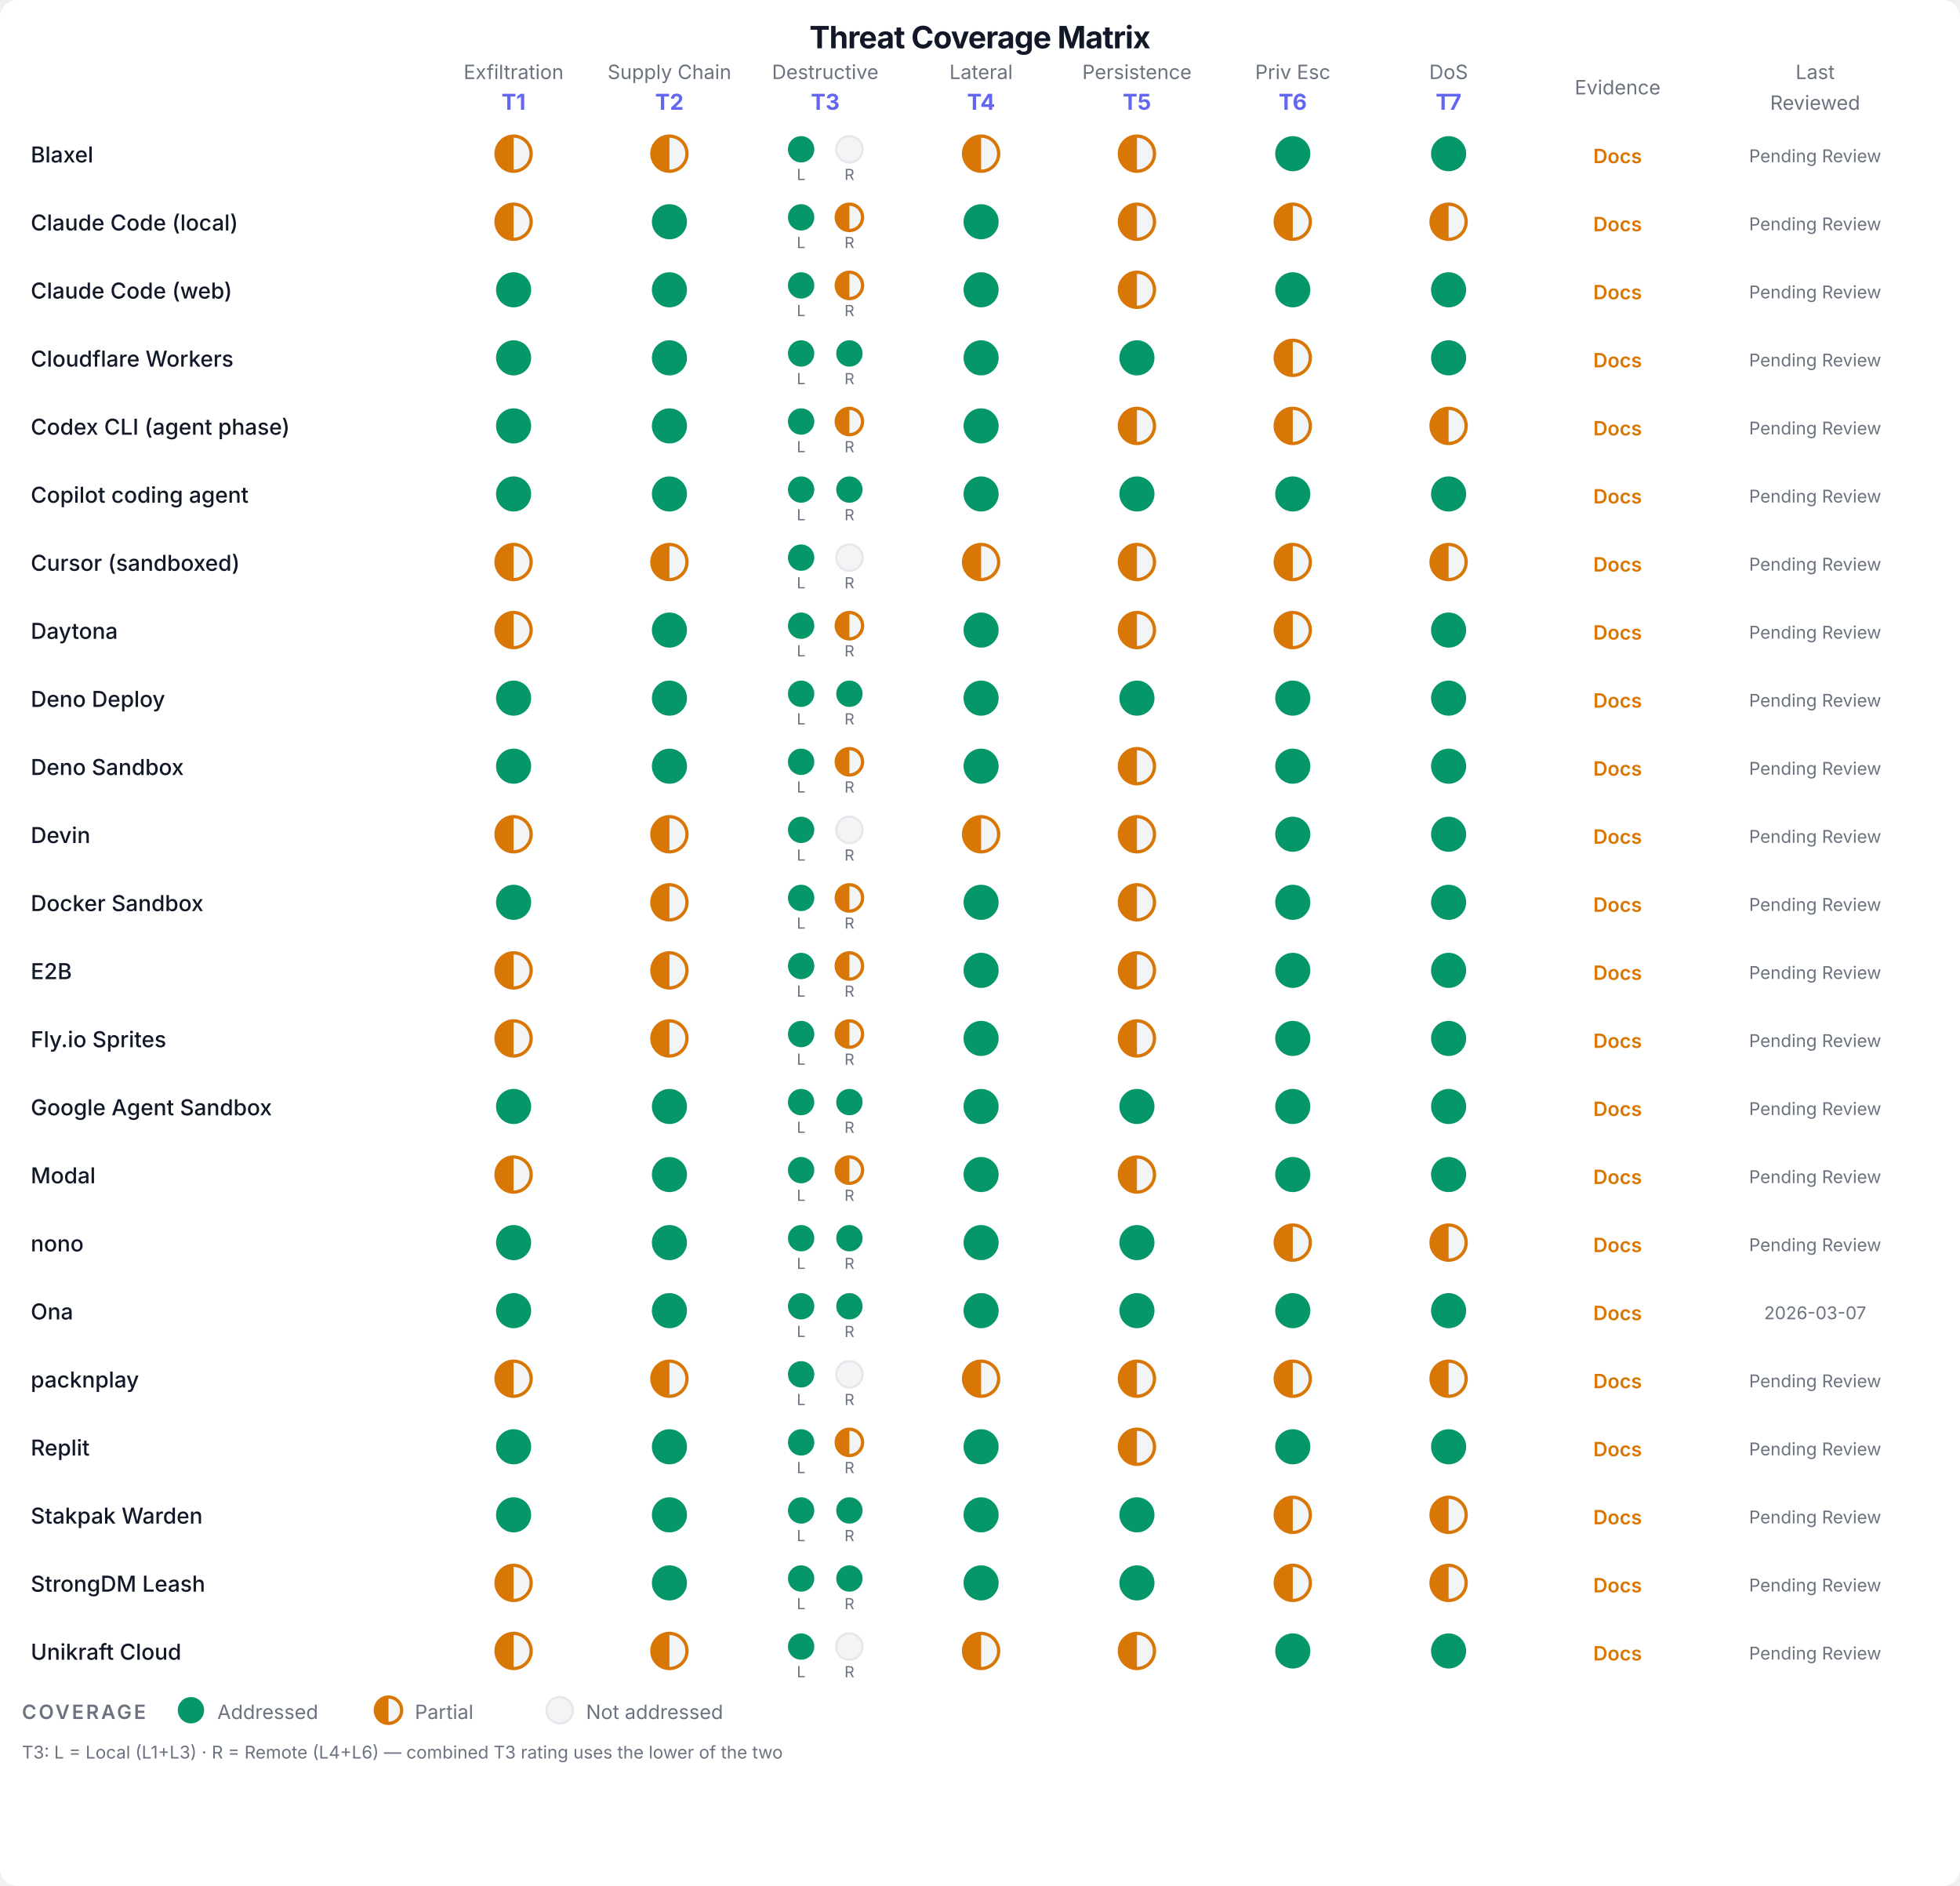
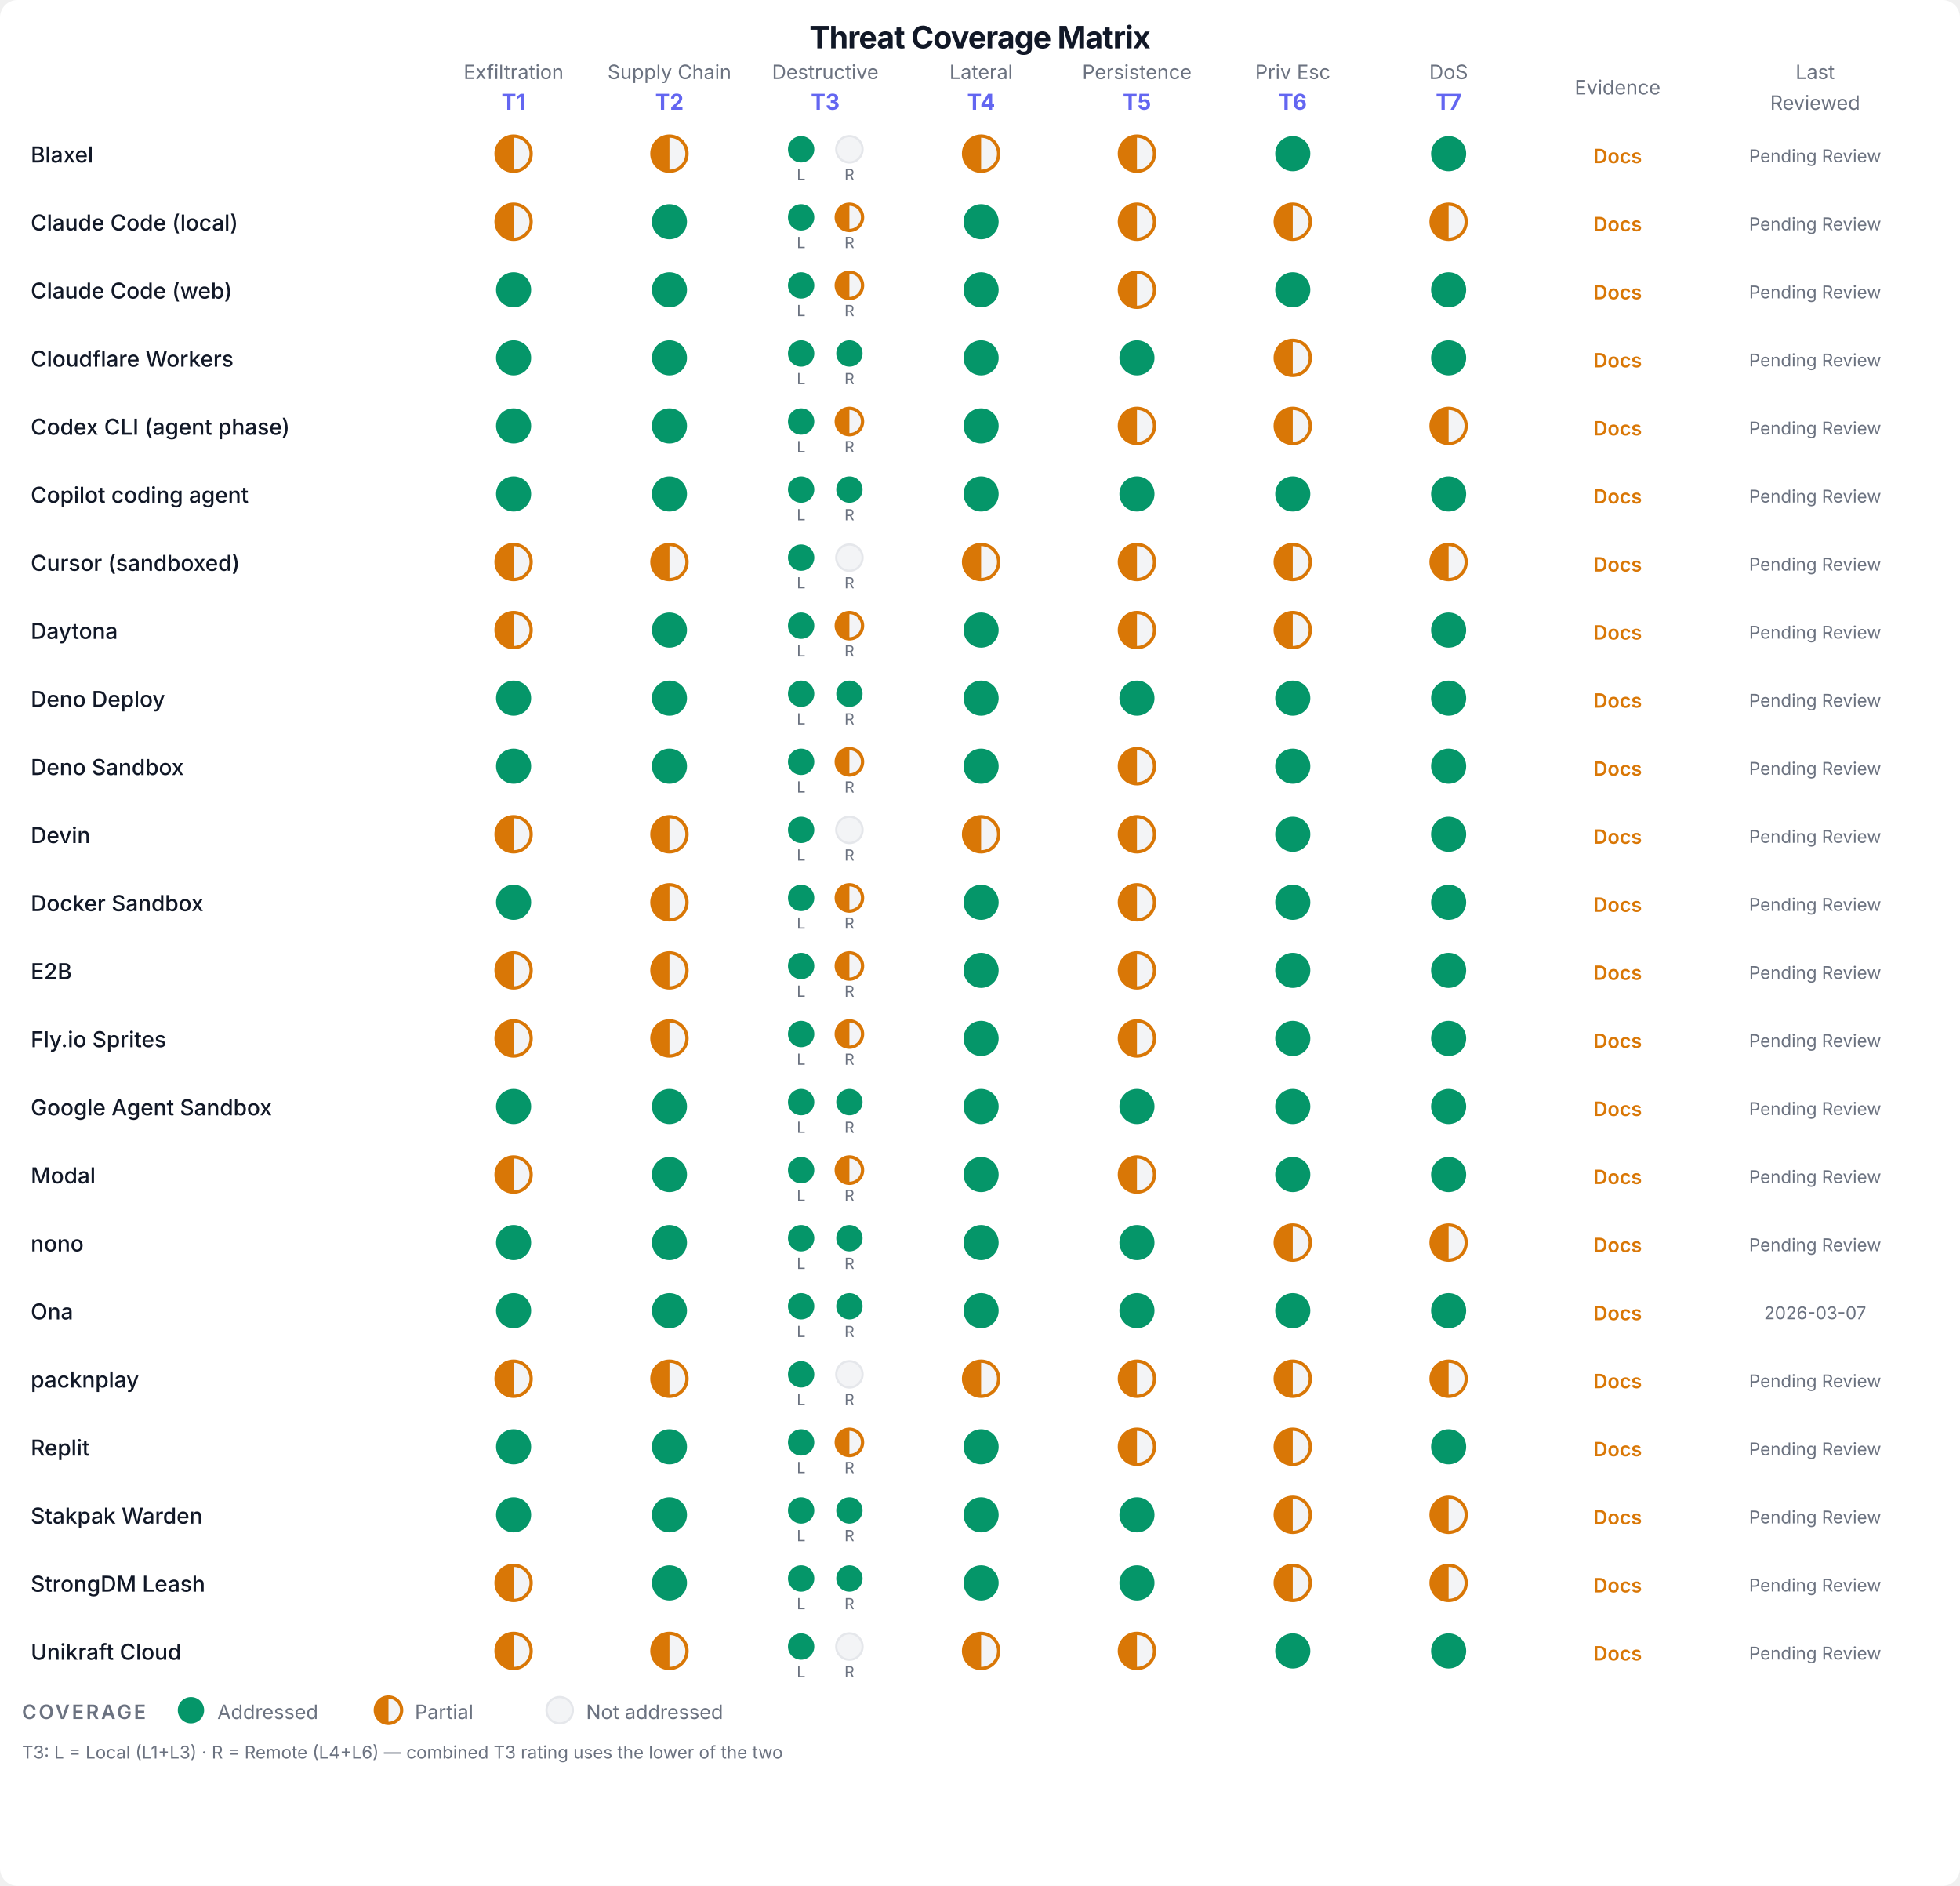
<svg xmlns="http://www.w3.org/2000/svg" viewBox="0 0 893 859" font-family="system-ui, -apple-system, 'Segoe UI', sans-serif">
  <rect width="893" height="859" fill="white" rx="8" />
  <text x="446.5" y="22" fill="#111827" font-size="14" font-weight="700" text-anchor="middle" letter-spacing="-0.3">Threat Coverage Matrix</text>
  <text x="234.0" y="36" fill="#6b7280" font-size="9" text-anchor="middle">Exfiltration</text>
  <text x="234.0" y="50" fill="#6366f1" font-size="10" font-weight="700" text-anchor="middle">T1</text>
  <text x="305.0" y="36" fill="#6b7280" font-size="9" text-anchor="middle">Supply Chain</text>
  <text x="305.0" y="50" fill="#6366f1" font-size="10" font-weight="700" text-anchor="middle">T2</text>
  <text x="376.0" y="36" fill="#6b7280" font-size="9" text-anchor="middle">Destructive</text>
  <text x="376.0" y="50" fill="#6366f1" font-size="10" font-weight="700" text-anchor="middle">T3</text>
  <text x="447.0" y="36" fill="#6b7280" font-size="9" text-anchor="middle">Lateral</text>
  <text x="447.0" y="50" fill="#6366f1" font-size="10" font-weight="700" text-anchor="middle">T4</text>
  <text x="518.0" y="36" fill="#6b7280" font-size="9" text-anchor="middle">Persistence</text>
  <text x="518.0" y="50" fill="#6366f1" font-size="10" font-weight="700" text-anchor="middle">T5</text>
  <text x="589.0" y="36" fill="#6b7280" font-size="9" text-anchor="middle">Priv Esc</text>
  <text x="589.0" y="50" fill="#6366f1" font-size="10" font-weight="700" text-anchor="middle">T6</text>
  <text x="660.0" y="36" fill="#6b7280" font-size="9" text-anchor="middle">DoS</text>
  <text x="660.0" y="50" fill="#6366f1" font-size="10" font-weight="700" text-anchor="middle">T7</text>
  <text x="737.0" y="43" fill="#6b7280" font-size="9" text-anchor="middle">Evidence</text>
  <text x="827.0" y="36" fill="#6b7280" font-size="9" text-anchor="middle">Last</text>
  <text x="827.0" y="50" fill="#6b7280" font-size="9" text-anchor="middle">Reviewed</text>
  <text x="14" y="74.0" fill="#111827" font-size="10" font-weight="500">Blaxel</text>
  <circle cx="234.0" cy="70.0" r="8" fill="#f3f4f6" stroke="#e5e7eb" stroke-width="1" />
  <path d="M 234.0,62.0 A 8,8 0 0,0 234.0,78.0 Z" fill="#d97706" />
  <circle cx="234.0" cy="70.0" r="8" fill="none" stroke="#d97706" stroke-width="1.5" />
  <circle cx="305.0" cy="70.0" r="8" fill="#f3f4f6" stroke="#e5e7eb" stroke-width="1" />
  <path d="M 305.0,62.0 A 8,8 0 0,0 305.0,78.0 Z" fill="#d97706" />
  <circle cx="305.0" cy="70.0" r="8" fill="none" stroke="#d97706" stroke-width="1.5" />
  <circle cx="365.0" cy="68.0" r="6" fill="#059669" />
  <text x="365.0" y="82.0" fill="#6b7280" font-size="7" text-anchor="middle">L</text>
  <circle cx="387.0" cy="68.0" r="6" fill="#f3f4f6" stroke="#e5e7eb" stroke-width="1" />
  <text x="387.0" y="82.0" fill="#6b7280" font-size="7" text-anchor="middle">R</text>
  <circle cx="447.0" cy="70.0" r="8" fill="#f3f4f6" stroke="#e5e7eb" stroke-width="1" />
  <path d="M 447.0,62.0 A 8,8 0 0,0 447.0,78.0 Z" fill="#d97706" />
  <circle cx="447.0" cy="70.0" r="8" fill="none" stroke="#d97706" stroke-width="1.5" />
  <circle cx="518.0" cy="70.0" r="8" fill="#f3f4f6" stroke="#e5e7eb" stroke-width="1" />
  <path d="M 518.0,62.0 A 8,8 0 0,0 518.0,78.0 Z" fill="#d97706" />
  <circle cx="518.0" cy="70.0" r="8" fill="none" stroke="#d97706" stroke-width="1.5" />
  <circle cx="589.0" cy="70.0" r="8" fill="#059669" />
  <circle cx="660.0" cy="70.0" r="8" fill="#059669" />
  <text x="737.0" y="71.0" fill="#d97706" font-size="9" font-weight="600" text-anchor="middle" dominant-baseline="middle">Docs</text>
  <text x="827.0" y="71.0" fill="#6b7280" font-size="8" text-anchor="middle" dominant-baseline="middle">Pending Review</text>
  <text x="14" y="105.0" fill="#111827" font-size="10" font-weight="500">Claude Code (local)</text>
  <circle cx="234.0" cy="101.0" r="8" fill="#f3f4f6" stroke="#e5e7eb" stroke-width="1" />
  <path d="M 234.0,93.0 A 8,8 0 0,0 234.0,109.0 Z" fill="#d97706" />
  <circle cx="234.0" cy="101.0" r="8" fill="none" stroke="#d97706" stroke-width="1.5" />
  <circle cx="305.0" cy="101.0" r="8" fill="#059669" />
  <circle cx="365.0" cy="99.0" r="6" fill="#059669" />
  <text x="365.0" y="113.0" fill="#6b7280" font-size="7" text-anchor="middle">L</text>
  <circle cx="387.0" cy="99.0" r="6" fill="#f3f4f6" stroke="#e5e7eb" stroke-width="1" />
  <path d="M 387.0,93.0 A 6,6 0 0,0 387.0,105.0 Z" fill="#d97706" />
  <circle cx="387.0" cy="99.0" r="6" fill="none" stroke="#d97706" stroke-width="1.5" />
  <text x="387.0" y="113.0" fill="#6b7280" font-size="7" text-anchor="middle">R</text>
  <circle cx="447.0" cy="101.0" r="8" fill="#059669" />
  <circle cx="518.0" cy="101.0" r="8" fill="#f3f4f6" stroke="#e5e7eb" stroke-width="1" />
  <path d="M 518.0,93.0 A 8,8 0 0,0 518.0,109.0 Z" fill="#d97706" />
  <circle cx="518.0" cy="101.0" r="8" fill="none" stroke="#d97706" stroke-width="1.5" />
  <circle cx="589.0" cy="101.0" r="8" fill="#f3f4f6" stroke="#e5e7eb" stroke-width="1" />
  <path d="M 589.0,93.0 A 8,8 0 0,0 589.0,109.0 Z" fill="#d97706" />
  <circle cx="589.0" cy="101.0" r="8" fill="none" stroke="#d97706" stroke-width="1.5" />
  <circle cx="660.0" cy="101.0" r="8" fill="#f3f4f6" stroke="#e5e7eb" stroke-width="1" />
  <path d="M 660.0,93.0 A 8,8 0 0,0 660.0,109.0 Z" fill="#d97706" />
  <circle cx="660.0" cy="101.0" r="8" fill="none" stroke="#d97706" stroke-width="1.5" />
  <text x="737.0" y="102.0" fill="#d97706" font-size="9" font-weight="600" text-anchor="middle" dominant-baseline="middle">Docs</text>
  <text x="827.0" y="102.0" fill="#6b7280" font-size="8" text-anchor="middle" dominant-baseline="middle">Pending Review</text>
  <text x="14" y="136.0" fill="#111827" font-size="10" font-weight="500">Claude Code (web)</text>
  <circle cx="234.0" cy="132.0" r="8" fill="#059669" />
  <circle cx="305.0" cy="132.0" r="8" fill="#059669" />
  <circle cx="365.0" cy="130.0" r="6" fill="#059669" />
  <text x="365.0" y="144.0" fill="#6b7280" font-size="7" text-anchor="middle">L</text>
  <circle cx="387.0" cy="130.0" r="6" fill="#f3f4f6" stroke="#e5e7eb" stroke-width="1" />
  <path d="M 387.0,124.0 A 6,6 0 0,0 387.0,136.0 Z" fill="#d97706" />
  <circle cx="387.0" cy="130.0" r="6" fill="none" stroke="#d97706" stroke-width="1.5" />
  <text x="387.0" y="144.0" fill="#6b7280" font-size="7" text-anchor="middle">R</text>
  <circle cx="447.0" cy="132.0" r="8" fill="#059669" />
  <circle cx="518.0" cy="132.0" r="8" fill="#f3f4f6" stroke="#e5e7eb" stroke-width="1" />
  <path d="M 518.0,124.0 A 8,8 0 0,0 518.0,140.0 Z" fill="#d97706" />
  <circle cx="518.0" cy="132.0" r="8" fill="none" stroke="#d97706" stroke-width="1.5" />
  <circle cx="589.0" cy="132.0" r="8" fill="#059669" />
  <circle cx="660.0" cy="132.0" r="8" fill="#059669" />
  <text x="737.0" y="133.0" fill="#d97706" font-size="9" font-weight="600" text-anchor="middle" dominant-baseline="middle">Docs</text>
  <text x="827.0" y="133.0" fill="#6b7280" font-size="8" text-anchor="middle" dominant-baseline="middle">Pending Review</text>
  <text x="14" y="167.0" fill="#111827" font-size="10" font-weight="500">Cloudflare Workers</text>
  <circle cx="234.0" cy="163.0" r="8" fill="#059669" />
  <circle cx="305.0" cy="163.0" r="8" fill="#059669" />
  <circle cx="365.0" cy="161.0" r="6" fill="#059669" />
  <text x="365.0" y="175.0" fill="#6b7280" font-size="7" text-anchor="middle">L</text>
  <circle cx="387.0" cy="161.0" r="6" fill="#059669" />
  <text x="387.0" y="175.0" fill="#6b7280" font-size="7" text-anchor="middle">R</text>
  <circle cx="447.0" cy="163.0" r="8" fill="#059669" />
  <circle cx="518.0" cy="163.0" r="8" fill="#059669" />
  <circle cx="589.0" cy="163.0" r="8" fill="#f3f4f6" stroke="#e5e7eb" stroke-width="1" />
  <path d="M 589.0,155.0 A 8,8 0 0,0 589.0,171.0 Z" fill="#d97706" />
  <circle cx="589.0" cy="163.0" r="8" fill="none" stroke="#d97706" stroke-width="1.5" />
  <circle cx="660.0" cy="163.0" r="8" fill="#059669" />
  <text x="737.0" y="164.0" fill="#d97706" font-size="9" font-weight="600" text-anchor="middle" dominant-baseline="middle">Docs</text>
  <text x="827.0" y="164.0" fill="#6b7280" font-size="8" text-anchor="middle" dominant-baseline="middle">Pending Review</text>
  <text x="14" y="198.0" fill="#111827" font-size="10" font-weight="500">Codex CLI (agent phase)</text>
  <circle cx="234.0" cy="194.0" r="8" fill="#059669" />
  <circle cx="305.0" cy="194.0" r="8" fill="#059669" />
  <circle cx="365.0" cy="192.0" r="6" fill="#059669" />
  <text x="365.0" y="206.0" fill="#6b7280" font-size="7" text-anchor="middle">L</text>
  <circle cx="387.0" cy="192.0" r="6" fill="#f3f4f6" stroke="#e5e7eb" stroke-width="1" />
  <path d="M 387.0,186.0 A 6,6 0 0,0 387.0,198.0 Z" fill="#d97706" />
  <circle cx="387.0" cy="192.0" r="6" fill="none" stroke="#d97706" stroke-width="1.5" />
  <text x="387.0" y="206.0" fill="#6b7280" font-size="7" text-anchor="middle">R</text>
  <circle cx="447.0" cy="194.0" r="8" fill="#059669" />
  <circle cx="518.0" cy="194.0" r="8" fill="#f3f4f6" stroke="#e5e7eb" stroke-width="1" />
  <path d="M 518.0,186.0 A 8,8 0 0,0 518.0,202.0 Z" fill="#d97706" />
  <circle cx="518.0" cy="194.0" r="8" fill="none" stroke="#d97706" stroke-width="1.5" />
  <circle cx="589.0" cy="194.0" r="8" fill="#f3f4f6" stroke="#e5e7eb" stroke-width="1" />
  <path d="M 589.0,186.0 A 8,8 0 0,0 589.0,202.0 Z" fill="#d97706" />
  <circle cx="589.0" cy="194.0" r="8" fill="none" stroke="#d97706" stroke-width="1.5" />
  <circle cx="660.0" cy="194.0" r="8" fill="#f3f4f6" stroke="#e5e7eb" stroke-width="1" />
  <path d="M 660.0,186.0 A 8,8 0 0,0 660.0,202.0 Z" fill="#d97706" />
  <circle cx="660.0" cy="194.0" r="8" fill="none" stroke="#d97706" stroke-width="1.5" />
  <text x="737.0" y="195.0" fill="#d97706" font-size="9" font-weight="600" text-anchor="middle" dominant-baseline="middle">Docs</text>
  <text x="827.0" y="195.0" fill="#6b7280" font-size="8" text-anchor="middle" dominant-baseline="middle">Pending Review</text>
  <text x="14" y="229.0" fill="#111827" font-size="10" font-weight="500">Copilot coding agent</text>
  <circle cx="234.0" cy="225.0" r="8" fill="#059669" />
  <circle cx="305.0" cy="225.0" r="8" fill="#059669" />
  <circle cx="365.0" cy="223.0" r="6" fill="#059669" />
  <text x="365.0" y="237.0" fill="#6b7280" font-size="7" text-anchor="middle">L</text>
  <circle cx="387.0" cy="223.0" r="6" fill="#059669" />
  <text x="387.0" y="237.0" fill="#6b7280" font-size="7" text-anchor="middle">R</text>
  <circle cx="447.0" cy="225.0" r="8" fill="#059669" />
  <circle cx="518.0" cy="225.0" r="8" fill="#059669" />
  <circle cx="589.0" cy="225.0" r="8" fill="#059669" />
  <circle cx="660.0" cy="225.0" r="8" fill="#059669" />
  <text x="737.0" y="226.0" fill="#d97706" font-size="9" font-weight="600" text-anchor="middle" dominant-baseline="middle">Docs</text>
  <text x="827.0" y="226.0" fill="#6b7280" font-size="8" text-anchor="middle" dominant-baseline="middle">Pending Review</text>
  <text x="14" y="260.0" fill="#111827" font-size="10" font-weight="500">Cursor (sandboxed)</text>
  <circle cx="234.0" cy="256.0" r="8" fill="#f3f4f6" stroke="#e5e7eb" stroke-width="1" />
  <path d="M 234.0,248.0 A 8,8 0 0,0 234.0,264.0 Z" fill="#d97706" />
  <circle cx="234.0" cy="256.0" r="8" fill="none" stroke="#d97706" stroke-width="1.5" />
  <circle cx="305.0" cy="256.0" r="8" fill="#f3f4f6" stroke="#e5e7eb" stroke-width="1" />
  <path d="M 305.0,248.0 A 8,8 0 0,0 305.0,264.0 Z" fill="#d97706" />
  <circle cx="305.0" cy="256.0" r="8" fill="none" stroke="#d97706" stroke-width="1.5" />
  <circle cx="365.0" cy="254.0" r="6" fill="#059669" />
  <text x="365.0" y="268.0" fill="#6b7280" font-size="7" text-anchor="middle">L</text>
  <circle cx="387.0" cy="254.0" r="6" fill="#f3f4f6" stroke="#e5e7eb" stroke-width="1" />
  <text x="387.0" y="268.0" fill="#6b7280" font-size="7" text-anchor="middle">R</text>
  <circle cx="447.0" cy="256.0" r="8" fill="#f3f4f6" stroke="#e5e7eb" stroke-width="1" />
  <path d="M 447.0,248.0 A 8,8 0 0,0 447.0,264.0 Z" fill="#d97706" />
  <circle cx="447.0" cy="256.0" r="8" fill="none" stroke="#d97706" stroke-width="1.5" />
  <circle cx="518.0" cy="256.0" r="8" fill="#f3f4f6" stroke="#e5e7eb" stroke-width="1" />
  <path d="M 518.0,248.0 A 8,8 0 0,0 518.0,264.0 Z" fill="#d97706" />
  <circle cx="518.0" cy="256.0" r="8" fill="none" stroke="#d97706" stroke-width="1.5" />
  <circle cx="589.0" cy="256.0" r="8" fill="#f3f4f6" stroke="#e5e7eb" stroke-width="1" />
  <path d="M 589.0,248.0 A 8,8 0 0,0 589.0,264.0 Z" fill="#d97706" />
  <circle cx="589.0" cy="256.0" r="8" fill="none" stroke="#d97706" stroke-width="1.5" />
  <circle cx="660.0" cy="256.0" r="8" fill="#f3f4f6" stroke="#e5e7eb" stroke-width="1" />
  <path d="M 660.0,248.0 A 8,8 0 0,0 660.0,264.0 Z" fill="#d97706" />
  <circle cx="660.0" cy="256.0" r="8" fill="none" stroke="#d97706" stroke-width="1.5" />
  <text x="737.0" y="257.0" fill="#d97706" font-size="9" font-weight="600" text-anchor="middle" dominant-baseline="middle">Docs</text>
  <text x="827.0" y="257.0" fill="#6b7280" font-size="8" text-anchor="middle" dominant-baseline="middle">Pending Review</text>
  <text x="14" y="291.0" fill="#111827" font-size="10" font-weight="500">Daytona</text>
  <circle cx="234.0" cy="287.0" r="8" fill="#f3f4f6" stroke="#e5e7eb" stroke-width="1" />
  <path d="M 234.0,279.0 A 8,8 0 0,0 234.0,295.0 Z" fill="#d97706" />
  <circle cx="234.0" cy="287.0" r="8" fill="none" stroke="#d97706" stroke-width="1.5" />
  <circle cx="305.0" cy="287.0" r="8" fill="#059669" />
  <circle cx="365.0" cy="285.0" r="6" fill="#059669" />
  <text x="365.0" y="299.0" fill="#6b7280" font-size="7" text-anchor="middle">L</text>
  <circle cx="387.0" cy="285.0" r="6" fill="#f3f4f6" stroke="#e5e7eb" stroke-width="1" />
  <path d="M 387.0,279.0 A 6,6 0 0,0 387.0,291.0 Z" fill="#d97706" />
  <circle cx="387.0" cy="285.0" r="6" fill="none" stroke="#d97706" stroke-width="1.5" />
  <text x="387.0" y="299.0" fill="#6b7280" font-size="7" text-anchor="middle">R</text>
  <circle cx="447.0" cy="287.0" r="8" fill="#059669" />
  <circle cx="518.0" cy="287.0" r="8" fill="#f3f4f6" stroke="#e5e7eb" stroke-width="1" />
  <path d="M 518.0,279.0 A 8,8 0 0,0 518.0,295.0 Z" fill="#d97706" />
  <circle cx="518.0" cy="287.0" r="8" fill="none" stroke="#d97706" stroke-width="1.5" />
  <circle cx="589.0" cy="287.0" r="8" fill="#f3f4f6" stroke="#e5e7eb" stroke-width="1" />
  <path d="M 589.0,279.0 A 8,8 0 0,0 589.0,295.0 Z" fill="#d97706" />
  <circle cx="589.0" cy="287.0" r="8" fill="none" stroke="#d97706" stroke-width="1.5" />
  <circle cx="660.0" cy="287.0" r="8" fill="#059669" />
  <text x="737.0" y="288.0" fill="#d97706" font-size="9" font-weight="600" text-anchor="middle" dominant-baseline="middle">Docs</text>
  <text x="827.0" y="288.0" fill="#6b7280" font-size="8" text-anchor="middle" dominant-baseline="middle">Pending Review</text>
  <text x="14" y="322.0" fill="#111827" font-size="10" font-weight="500">Deno Deploy</text>
  <circle cx="234.0" cy="318.0" r="8" fill="#059669" />
  <circle cx="305.0" cy="318.0" r="8" fill="#059669" />
  <circle cx="365.0" cy="316.0" r="6" fill="#059669" />
  <text x="365.0" y="330.0" fill="#6b7280" font-size="7" text-anchor="middle">L</text>
  <circle cx="387.0" cy="316.0" r="6" fill="#059669" />
  <text x="387.0" y="330.0" fill="#6b7280" font-size="7" text-anchor="middle">R</text>
  <circle cx="447.0" cy="318.0" r="8" fill="#059669" />
  <circle cx="518.0" cy="318.0" r="8" fill="#059669" />
  <circle cx="589.0" cy="318.0" r="8" fill="#059669" />
  <circle cx="660.0" cy="318.0" r="8" fill="#059669" />
  <text x="737.0" y="319.0" fill="#d97706" font-size="9" font-weight="600" text-anchor="middle" dominant-baseline="middle">Docs</text>
  <text x="827.0" y="319.0" fill="#6b7280" font-size="8" text-anchor="middle" dominant-baseline="middle">Pending Review</text>
  <text x="14" y="353.0" fill="#111827" font-size="10" font-weight="500">Deno Sandbox</text>
  <circle cx="234.0" cy="349.0" r="8" fill="#059669" />
  <circle cx="305.0" cy="349.0" r="8" fill="#059669" />
  <circle cx="365.0" cy="347.0" r="6" fill="#059669" />
  <text x="365.0" y="361.0" fill="#6b7280" font-size="7" text-anchor="middle">L</text>
  <circle cx="387.0" cy="347.0" r="6" fill="#f3f4f6" stroke="#e5e7eb" stroke-width="1" />
  <path d="M 387.0,341.0 A 6,6 0 0,0 387.0,353.0 Z" fill="#d97706" />
  <circle cx="387.0" cy="347.0" r="6" fill="none" stroke="#d97706" stroke-width="1.5" />
  <text x="387.0" y="361.0" fill="#6b7280" font-size="7" text-anchor="middle">R</text>
  <circle cx="447.0" cy="349.0" r="8" fill="#059669" />
  <circle cx="518.0" cy="349.0" r="8" fill="#f3f4f6" stroke="#e5e7eb" stroke-width="1" />
  <path d="M 518.0,341.0 A 8,8 0 0,0 518.0,357.0 Z" fill="#d97706" />
  <circle cx="518.0" cy="349.0" r="8" fill="none" stroke="#d97706" stroke-width="1.5" />
  <circle cx="589.0" cy="349.0" r="8" fill="#059669" />
  <circle cx="660.0" cy="349.0" r="8" fill="#059669" />
  <text x="737.0" y="350.0" fill="#d97706" font-size="9" font-weight="600" text-anchor="middle" dominant-baseline="middle">Docs</text>
  <text x="827.0" y="350.0" fill="#6b7280" font-size="8" text-anchor="middle" dominant-baseline="middle">Pending Review</text>
  <text x="14" y="384.0" fill="#111827" font-size="10" font-weight="500">Devin</text>
  <circle cx="234.0" cy="380.0" r="8" fill="#f3f4f6" stroke="#e5e7eb" stroke-width="1" />
  <path d="M 234.0,372.0 A 8,8 0 0,0 234.0,388.0 Z" fill="#d97706" />
  <circle cx="234.0" cy="380.0" r="8" fill="none" stroke="#d97706" stroke-width="1.5" />
  <circle cx="305.0" cy="380.0" r="8" fill="#f3f4f6" stroke="#e5e7eb" stroke-width="1" />
  <path d="M 305.0,372.0 A 8,8 0 0,0 305.0,388.0 Z" fill="#d97706" />
  <circle cx="305.0" cy="380.0" r="8" fill="none" stroke="#d97706" stroke-width="1.5" />
  <circle cx="365.0" cy="378.0" r="6" fill="#059669" />
  <text x="365.0" y="392.0" fill="#6b7280" font-size="7" text-anchor="middle">L</text>
  <circle cx="387.0" cy="378.0" r="6" fill="#f3f4f6" stroke="#e5e7eb" stroke-width="1" />
  <text x="387.0" y="392.0" fill="#6b7280" font-size="7" text-anchor="middle">R</text>
  <circle cx="447.0" cy="380.0" r="8" fill="#f3f4f6" stroke="#e5e7eb" stroke-width="1" />
  <path d="M 447.0,372.0 A 8,8 0 0,0 447.0,388.0 Z" fill="#d97706" />
  <circle cx="447.0" cy="380.0" r="8" fill="none" stroke="#d97706" stroke-width="1.5" />
  <circle cx="518.0" cy="380.0" r="8" fill="#f3f4f6" stroke="#e5e7eb" stroke-width="1" />
  <path d="M 518.0,372.0 A 8,8 0 0,0 518.0,388.0 Z" fill="#d97706" />
  <circle cx="518.0" cy="380.0" r="8" fill="none" stroke="#d97706" stroke-width="1.5" />
  <circle cx="589.0" cy="380.0" r="8" fill="#059669" />
  <circle cx="660.0" cy="380.0" r="8" fill="#059669" />
  <text x="737.0" y="381.0" fill="#d97706" font-size="9" font-weight="600" text-anchor="middle" dominant-baseline="middle">Docs</text>
  <text x="827.0" y="381.0" fill="#6b7280" font-size="8" text-anchor="middle" dominant-baseline="middle">Pending Review</text>
  <text x="14" y="415.0" fill="#111827" font-size="10" font-weight="500">Docker Sandbox</text>
  <circle cx="234.0" cy="411.0" r="8" fill="#059669" />
  <circle cx="305.0" cy="411.0" r="8" fill="#f3f4f6" stroke="#e5e7eb" stroke-width="1" />
  <path d="M 305.0,403.0 A 8,8 0 0,0 305.0,419.0 Z" fill="#d97706" />
  <circle cx="305.0" cy="411.0" r="8" fill="none" stroke="#d97706" stroke-width="1.5" />
  <circle cx="365.0" cy="409.0" r="6" fill="#059669" />
  <text x="365.0" y="423.0" fill="#6b7280" font-size="7" text-anchor="middle">L</text>
  <circle cx="387.0" cy="409.0" r="6" fill="#f3f4f6" stroke="#e5e7eb" stroke-width="1" />
  <path d="M 387.0,403.0 A 6,6 0 0,0 387.0,415.0 Z" fill="#d97706" />
  <circle cx="387.0" cy="409.0" r="6" fill="none" stroke="#d97706" stroke-width="1.5" />
  <text x="387.0" y="423.0" fill="#6b7280" font-size="7" text-anchor="middle">R</text>
  <circle cx="447.0" cy="411.0" r="8" fill="#059669" />
  <circle cx="518.0" cy="411.0" r="8" fill="#f3f4f6" stroke="#e5e7eb" stroke-width="1" />
  <path d="M 518.0,403.0 A 8,8 0 0,0 518.0,419.0 Z" fill="#d97706" />
  <circle cx="518.0" cy="411.0" r="8" fill="none" stroke="#d97706" stroke-width="1.5" />
  <circle cx="589.0" cy="411.0" r="8" fill="#059669" />
  <circle cx="660.0" cy="411.0" r="8" fill="#059669" />
  <text x="737.0" y="412.0" fill="#d97706" font-size="9" font-weight="600" text-anchor="middle" dominant-baseline="middle">Docs</text>
  <text x="827.0" y="412.0" fill="#6b7280" font-size="8" text-anchor="middle" dominant-baseline="middle">Pending Review</text>
  <text x="14" y="446.0" fill="#111827" font-size="10" font-weight="500">E2B</text>
  <circle cx="234.0" cy="442.0" r="8" fill="#f3f4f6" stroke="#e5e7eb" stroke-width="1" />
  <path d="M 234.0,434.0 A 8,8 0 0,0 234.0,450.0 Z" fill="#d97706" />
  <circle cx="234.0" cy="442.0" r="8" fill="none" stroke="#d97706" stroke-width="1.5" />
  <circle cx="305.0" cy="442.0" r="8" fill="#f3f4f6" stroke="#e5e7eb" stroke-width="1" />
  <path d="M 305.0,434.0 A 8,8 0 0,0 305.0,450.0 Z" fill="#d97706" />
  <circle cx="305.0" cy="442.0" r="8" fill="none" stroke="#d97706" stroke-width="1.5" />
  <circle cx="365.0" cy="440.0" r="6" fill="#059669" />
  <text x="365.0" y="454.0" fill="#6b7280" font-size="7" text-anchor="middle">L</text>
  <circle cx="387.0" cy="440.0" r="6" fill="#f3f4f6" stroke="#e5e7eb" stroke-width="1" />
  <path d="M 387.0,434.0 A 6,6 0 0,0 387.0,446.0 Z" fill="#d97706" />
  <circle cx="387.0" cy="440.0" r="6" fill="none" stroke="#d97706" stroke-width="1.5" />
  <text x="387.0" y="454.0" fill="#6b7280" font-size="7" text-anchor="middle">R</text>
  <circle cx="447.0" cy="442.0" r="8" fill="#059669" />
  <circle cx="518.0" cy="442.0" r="8" fill="#f3f4f6" stroke="#e5e7eb" stroke-width="1" />
  <path d="M 518.0,434.0 A 8,8 0 0,0 518.0,450.0 Z" fill="#d97706" />
  <circle cx="518.0" cy="442.0" r="8" fill="none" stroke="#d97706" stroke-width="1.5" />
  <circle cx="589.0" cy="442.0" r="8" fill="#059669" />
  <circle cx="660.0" cy="442.0" r="8" fill="#059669" />
  <text x="737.0" y="443.0" fill="#d97706" font-size="9" font-weight="600" text-anchor="middle" dominant-baseline="middle">Docs</text>
  <text x="827.0" y="443.0" fill="#6b7280" font-size="8" text-anchor="middle" dominant-baseline="middle">Pending Review</text>
  <text x="14" y="477.0" fill="#111827" font-size="10" font-weight="500">Fly.io Sprites</text>
  <circle cx="234.0" cy="473.0" r="8" fill="#f3f4f6" stroke="#e5e7eb" stroke-width="1" />
  <path d="M 234.0,465.0 A 8,8 0 0,0 234.0,481.0 Z" fill="#d97706" />
  <circle cx="234.0" cy="473.0" r="8" fill="none" stroke="#d97706" stroke-width="1.5" />
  <circle cx="305.0" cy="473.0" r="8" fill="#f3f4f6" stroke="#e5e7eb" stroke-width="1" />
  <path d="M 305.0,465.0 A 8,8 0 0,0 305.0,481.0 Z" fill="#d97706" />
  <circle cx="305.0" cy="473.0" r="8" fill="none" stroke="#d97706" stroke-width="1.5" />
  <circle cx="365.0" cy="471.0" r="6" fill="#059669" />
  <text x="365.0" y="485.0" fill="#6b7280" font-size="7" text-anchor="middle">L</text>
  <circle cx="387.0" cy="471.0" r="6" fill="#f3f4f6" stroke="#e5e7eb" stroke-width="1" />
  <path d="M 387.0,465.0 A 6,6 0 0,0 387.0,477.0 Z" fill="#d97706" />
  <circle cx="387.0" cy="471.0" r="6" fill="none" stroke="#d97706" stroke-width="1.5" />
  <text x="387.0" y="485.0" fill="#6b7280" font-size="7" text-anchor="middle">R</text>
  <circle cx="447.0" cy="473.0" r="8" fill="#059669" />
  <circle cx="518.0" cy="473.0" r="8" fill="#f3f4f6" stroke="#e5e7eb" stroke-width="1" />
  <path d="M 518.0,465.0 A 8,8 0 0,0 518.0,481.0 Z" fill="#d97706" />
  <circle cx="518.0" cy="473.0" r="8" fill="none" stroke="#d97706" stroke-width="1.5" />
  <circle cx="589.0" cy="473.0" r="8" fill="#059669" />
  <circle cx="660.0" cy="473.0" r="8" fill="#059669" />
  <text x="737.0" y="474.0" fill="#d97706" font-size="9" font-weight="600" text-anchor="middle" dominant-baseline="middle">Docs</text>
  <text x="827.0" y="474.0" fill="#6b7280" font-size="8" text-anchor="middle" dominant-baseline="middle">Pending Review</text>
  <text x="14" y="508.0" fill="#111827" font-size="10" font-weight="500">Google Agent Sandbox</text>
  <circle cx="234.0" cy="504.0" r="8" fill="#059669" />
  <circle cx="305.0" cy="504.0" r="8" fill="#059669" />
  <circle cx="365.0" cy="502.0" r="6" fill="#059669" />
  <text x="365.0" y="516.0" fill="#6b7280" font-size="7" text-anchor="middle">L</text>
  <circle cx="387.0" cy="502.0" r="6" fill="#059669" />
  <text x="387.0" y="516.0" fill="#6b7280" font-size="7" text-anchor="middle">R</text>
  <circle cx="447.0" cy="504.0" r="8" fill="#059669" />
  <circle cx="518.0" cy="504.0" r="8" fill="#059669" />
  <circle cx="589.0" cy="504.0" r="8" fill="#059669" />
  <circle cx="660.0" cy="504.0" r="8" fill="#059669" />
  <text x="737.0" y="505.0" fill="#d97706" font-size="9" font-weight="600" text-anchor="middle" dominant-baseline="middle">Docs</text>
  <text x="827.0" y="505.0" fill="#6b7280" font-size="8" text-anchor="middle" dominant-baseline="middle">Pending Review</text>
  <text x="14" y="539.0" fill="#111827" font-size="10" font-weight="500">Modal</text>
  <circle cx="234.0" cy="535.0" r="8" fill="#f3f4f6" stroke="#e5e7eb" stroke-width="1" />
  <path d="M 234.0,527.0 A 8,8 0 0,0 234.0,543.0 Z" fill="#d97706" />
  <circle cx="234.0" cy="535.0" r="8" fill="none" stroke="#d97706" stroke-width="1.5" />
  <circle cx="305.0" cy="535.0" r="8" fill="#059669" />
  <circle cx="365.0" cy="533.0" r="6" fill="#059669" />
  <text x="365.0" y="547.0" fill="#6b7280" font-size="7" text-anchor="middle">L</text>
  <circle cx="387.0" cy="533.0" r="6" fill="#f3f4f6" stroke="#e5e7eb" stroke-width="1" />
  <path d="M 387.0,527.0 A 6,6 0 0,0 387.0,539.0 Z" fill="#d97706" />
  <circle cx="387.0" cy="533.0" r="6" fill="none" stroke="#d97706" stroke-width="1.5" />
  <text x="387.0" y="547.0" fill="#6b7280" font-size="7" text-anchor="middle">R</text>
  <circle cx="447.0" cy="535.0" r="8" fill="#059669" />
  <circle cx="518.0" cy="535.0" r="8" fill="#f3f4f6" stroke="#e5e7eb" stroke-width="1" />
  <path d="M 518.0,527.0 A 8,8 0 0,0 518.0,543.0 Z" fill="#d97706" />
  <circle cx="518.0" cy="535.0" r="8" fill="none" stroke="#d97706" stroke-width="1.5" />
  <circle cx="589.0" cy="535.0" r="8" fill="#059669" />
  <circle cx="660.0" cy="535.0" r="8" fill="#059669" />
  <text x="737.0" y="536.0" fill="#d97706" font-size="9" font-weight="600" text-anchor="middle" dominant-baseline="middle">Docs</text>
  <text x="827.0" y="536.0" fill="#6b7280" font-size="8" text-anchor="middle" dominant-baseline="middle">Pending Review</text>
  <text x="14" y="570.0" fill="#111827" font-size="10" font-weight="500">nono</text>
  <circle cx="234.0" cy="566.0" r="8" fill="#059669" />
  <circle cx="305.0" cy="566.0" r="8" fill="#059669" />
  <circle cx="365.0" cy="564.0" r="6" fill="#059669" />
  <text x="365.0" y="578.0" fill="#6b7280" font-size="7" text-anchor="middle">L</text>
  <circle cx="387.0" cy="564.0" r="6" fill="#059669" />
  <text x="387.0" y="578.0" fill="#6b7280" font-size="7" text-anchor="middle">R</text>
  <circle cx="447.0" cy="566.0" r="8" fill="#059669" />
  <circle cx="518.0" cy="566.0" r="8" fill="#059669" />
  <circle cx="589.0" cy="566.0" r="8" fill="#f3f4f6" stroke="#e5e7eb" stroke-width="1" />
  <path d="M 589.0,558.0 A 8,8 0 0,0 589.0,574.0 Z" fill="#d97706" />
  <circle cx="589.0" cy="566.0" r="8" fill="none" stroke="#d97706" stroke-width="1.5" />
  <circle cx="660.0" cy="566.0" r="8" fill="#f3f4f6" stroke="#e5e7eb" stroke-width="1" />
  <path d="M 660.0,558.0 A 8,8 0 0,0 660.0,574.0 Z" fill="#d97706" />
  <circle cx="660.0" cy="566.0" r="8" fill="none" stroke="#d97706" stroke-width="1.5" />
  <text x="737.0" y="567.0" fill="#d97706" font-size="9" font-weight="600" text-anchor="middle" dominant-baseline="middle">Docs</text>
  <text x="827.0" y="567.0" fill="#6b7280" font-size="8" text-anchor="middle" dominant-baseline="middle">Pending Review</text>
  <text x="14" y="601.0" fill="#111827" font-size="10" font-weight="500">Ona</text>
  <circle cx="234.0" cy="597.0" r="8" fill="#059669" />
  <circle cx="305.0" cy="597.0" r="8" fill="#059669" />
  <circle cx="365.0" cy="595.0" r="6" fill="#059669" />
  <text x="365.0" y="609.0" fill="#6b7280" font-size="7" text-anchor="middle">L</text>
  <circle cx="387.0" cy="595.0" r="6" fill="#059669" />
  <text x="387.0" y="609.0" fill="#6b7280" font-size="7" text-anchor="middle">R</text>
  <circle cx="447.0" cy="597.0" r="8" fill="#059669" />
  <circle cx="518.0" cy="597.0" r="8" fill="#059669" />
  <circle cx="589.0" cy="597.0" r="8" fill="#059669" />
  <circle cx="660.0" cy="597.0" r="8" fill="#059669" />
  <text x="737.0" y="598.0" fill="#d97706" font-size="9" font-weight="600" text-anchor="middle" dominant-baseline="middle">Docs</text>
  <text x="827.0" y="598.0" fill="#6b7280" font-size="8" text-anchor="middle" dominant-baseline="middle">2026-03-07</text>
  <text x="14" y="632.0" fill="#111827" font-size="10" font-weight="500">packnplay</text>
  <circle cx="234.0" cy="628.0" r="8" fill="#f3f4f6" stroke="#e5e7eb" stroke-width="1" />
  <path d="M 234.0,620.0 A 8,8 0 0,0 234.0,636.0 Z" fill="#d97706" />
  <circle cx="234.0" cy="628.0" r="8" fill="none" stroke="#d97706" stroke-width="1.5" />
  <circle cx="305.0" cy="628.0" r="8" fill="#f3f4f6" stroke="#e5e7eb" stroke-width="1" />
  <path d="M 305.0,620.0 A 8,8 0 0,0 305.0,636.0 Z" fill="#d97706" />
  <circle cx="305.0" cy="628.0" r="8" fill="none" stroke="#d97706" stroke-width="1.5" />
  <circle cx="365.0" cy="626.0" r="6" fill="#059669" />
  <text x="365.0" y="640.0" fill="#6b7280" font-size="7" text-anchor="middle">L</text>
  <circle cx="387.0" cy="626.0" r="6" fill="#f3f4f6" stroke="#e5e7eb" stroke-width="1" />
  <text x="387.0" y="640.0" fill="#6b7280" font-size="7" text-anchor="middle">R</text>
  <circle cx="447.0" cy="628.0" r="8" fill="#f3f4f6" stroke="#e5e7eb" stroke-width="1" />
  <path d="M 447.0,620.0 A 8,8 0 0,0 447.0,636.0 Z" fill="#d97706" />
  <circle cx="447.0" cy="628.0" r="8" fill="none" stroke="#d97706" stroke-width="1.5" />
  <circle cx="518.0" cy="628.0" r="8" fill="#f3f4f6" stroke="#e5e7eb" stroke-width="1" />
  <path d="M 518.0,620.0 A 8,8 0 0,0 518.0,636.0 Z" fill="#d97706" />
  <circle cx="518.0" cy="628.0" r="8" fill="none" stroke="#d97706" stroke-width="1.5" />
  <circle cx="589.0" cy="628.0" r="8" fill="#f3f4f6" stroke="#e5e7eb" stroke-width="1" />
  <path d="M 589.0,620.0 A 8,8 0 0,0 589.0,636.0 Z" fill="#d97706" />
  <circle cx="589.0" cy="628.0" r="8" fill="none" stroke="#d97706" stroke-width="1.5" />
  <circle cx="660.0" cy="628.0" r="8" fill="#f3f4f6" stroke="#e5e7eb" stroke-width="1" />
  <path d="M 660.0,620.0 A 8,8 0 0,0 660.0,636.0 Z" fill="#d97706" />
  <circle cx="660.0" cy="628.0" r="8" fill="none" stroke="#d97706" stroke-width="1.5" />
  <text x="737.0" y="629.0" fill="#d97706" font-size="9" font-weight="600" text-anchor="middle" dominant-baseline="middle">Docs</text>
  <text x="827.0" y="629.0" fill="#6b7280" font-size="8" text-anchor="middle" dominant-baseline="middle">Pending Review</text>
  <text x="14" y="663.0" fill="#111827" font-size="10" font-weight="500">Replit</text>
  <circle cx="234.0" cy="659.0" r="8" fill="#059669" />
  <circle cx="305.0" cy="659.0" r="8" fill="#059669" />
  <circle cx="365.0" cy="657.0" r="6" fill="#059669" />
  <text x="365.0" y="671.0" fill="#6b7280" font-size="7" text-anchor="middle">L</text>
  <circle cx="387.0" cy="657.0" r="6" fill="#f3f4f6" stroke="#e5e7eb" stroke-width="1" />
  <path d="M 387.0,651.0 A 6,6 0 0,0 387.0,663.0 Z" fill="#d97706" />
  <circle cx="387.0" cy="657.0" r="6" fill="none" stroke="#d97706" stroke-width="1.5" />
  <text x="387.0" y="671.0" fill="#6b7280" font-size="7" text-anchor="middle">R</text>
  <circle cx="447.0" cy="659.0" r="8" fill="#059669" />
  <circle cx="518.0" cy="659.0" r="8" fill="#f3f4f6" stroke="#e5e7eb" stroke-width="1" />
  <path d="M 518.0,651.0 A 8,8 0 0,0 518.0,667.0 Z" fill="#d97706" />
  <circle cx="518.0" cy="659.0" r="8" fill="none" stroke="#d97706" stroke-width="1.5" />
-   <circle cx="589.0" cy="659.0" r="8" fill="#059669" />
+   <circle cx="589.0" cy="659.0" r="8" fill="#f3f4f6" stroke="#e5e7eb" stroke-width="1" />
+   <path d="M 589.0,651.0 A 8,8 0 0,0 589.0,667.0 Z" fill="#d97706" />
+   <circle cx="589.0" cy="659.0" r="8" fill="none" stroke="#d97706" stroke-width="1.5" />
  <circle cx="660.0" cy="659.0" r="8" fill="#059669" />
  <text x="737.0" y="660.0" fill="#d97706" font-size="9" font-weight="600" text-anchor="middle" dominant-baseline="middle">Docs</text>
  <text x="827.0" y="660.0" fill="#6b7280" font-size="8" text-anchor="middle" dominant-baseline="middle">Pending Review</text>
  <text x="14" y="694.0" fill="#111827" font-size="10" font-weight="500">Stakpak Warden</text>
  <circle cx="234.0" cy="690.0" r="8" fill="#059669" />
  <circle cx="305.0" cy="690.0" r="8" fill="#059669" />
  <circle cx="365.0" cy="688.0" r="6" fill="#059669" />
  <text x="365.0" y="702.0" fill="#6b7280" font-size="7" text-anchor="middle">L</text>
  <circle cx="387.0" cy="688.0" r="6" fill="#059669" />
  <text x="387.0" y="702.0" fill="#6b7280" font-size="7" text-anchor="middle">R</text>
  <circle cx="447.0" cy="690.0" r="8" fill="#059669" />
  <circle cx="518.0" cy="690.0" r="8" fill="#059669" />
  <circle cx="589.0" cy="690.0" r="8" fill="#f3f4f6" stroke="#e5e7eb" stroke-width="1" />
  <path d="M 589.0,682.0 A 8,8 0 0,0 589.0,698.0 Z" fill="#d97706" />
  <circle cx="589.0" cy="690.0" r="8" fill="none" stroke="#d97706" stroke-width="1.5" />
  <circle cx="660.0" cy="690.0" r="8" fill="#f3f4f6" stroke="#e5e7eb" stroke-width="1" />
  <path d="M 660.0,682.0 A 8,8 0 0,0 660.0,698.0 Z" fill="#d97706" />
  <circle cx="660.0" cy="690.0" r="8" fill="none" stroke="#d97706" stroke-width="1.5" />
  <text x="737.0" y="691.0" fill="#d97706" font-size="9" font-weight="600" text-anchor="middle" dominant-baseline="middle">Docs</text>
  <text x="827.0" y="691.0" fill="#6b7280" font-size="8" text-anchor="middle" dominant-baseline="middle">Pending Review</text>
  <text x="14" y="725.0" fill="#111827" font-size="10" font-weight="500">StrongDM Leash</text>
  <circle cx="234.0" cy="721.0" r="8" fill="#f3f4f6" stroke="#e5e7eb" stroke-width="1" />
  <path d="M 234.0,713.0 A 8,8 0 0,0 234.0,729.0 Z" fill="#d97706" />
  <circle cx="234.0" cy="721.0" r="8" fill="none" stroke="#d97706" stroke-width="1.5" />
  <circle cx="305.0" cy="721.0" r="8" fill="#059669" />
  <circle cx="365.0" cy="719.0" r="6" fill="#059669" />
  <text x="365.0" y="733.0" fill="#6b7280" font-size="7" text-anchor="middle">L</text>
  <circle cx="387.0" cy="719.0" r="6" fill="#059669" />
  <text x="387.0" y="733.0" fill="#6b7280" font-size="7" text-anchor="middle">R</text>
  <circle cx="447.0" cy="721.0" r="8" fill="#059669" />
  <circle cx="518.0" cy="721.0" r="8" fill="#059669" />
  <circle cx="589.0" cy="721.0" r="8" fill="#f3f4f6" stroke="#e5e7eb" stroke-width="1" />
  <path d="M 589.0,713.0 A 8,8 0 0,0 589.0,729.0 Z" fill="#d97706" />
  <circle cx="589.0" cy="721.0" r="8" fill="none" stroke="#d97706" stroke-width="1.5" />
  <circle cx="660.0" cy="721.0" r="8" fill="#f3f4f6" stroke="#e5e7eb" stroke-width="1" />
  <path d="M 660.0,713.0 A 8,8 0 0,0 660.0,729.0 Z" fill="#d97706" />
  <circle cx="660.0" cy="721.0" r="8" fill="none" stroke="#d97706" stroke-width="1.5" />
  <text x="737.0" y="722.0" fill="#d97706" font-size="9" font-weight="600" text-anchor="middle" dominant-baseline="middle">Docs</text>
  <text x="827.0" y="722.0" fill="#6b7280" font-size="8" text-anchor="middle" dominant-baseline="middle">Pending Review</text>
  <text x="14" y="756.0" fill="#111827" font-size="10" font-weight="500">Unikraft Cloud</text>
  <circle cx="234.0" cy="752.0" r="8" fill="#f3f4f6" stroke="#e5e7eb" stroke-width="1" />
  <path d="M 234.0,744.0 A 8,8 0 0,0 234.0,760.0 Z" fill="#d97706" />
  <circle cx="234.0" cy="752.0" r="8" fill="none" stroke="#d97706" stroke-width="1.5" />
  <circle cx="305.0" cy="752.0" r="8" fill="#f3f4f6" stroke="#e5e7eb" stroke-width="1" />
  <path d="M 305.0,744.0 A 8,8 0 0,0 305.0,760.0 Z" fill="#d97706" />
  <circle cx="305.0" cy="752.0" r="8" fill="none" stroke="#d97706" stroke-width="1.5" />
  <circle cx="365.0" cy="750.0" r="6" fill="#059669" />
  <text x="365.0" y="764.0" fill="#6b7280" font-size="7" text-anchor="middle">L</text>
  <circle cx="387.0" cy="750.0" r="6" fill="#f3f4f6" stroke="#e5e7eb" stroke-width="1" />
  <text x="387.0" y="764.0" fill="#6b7280" font-size="7" text-anchor="middle">R</text>
  <circle cx="447.0" cy="752.0" r="8" fill="#f3f4f6" stroke="#e5e7eb" stroke-width="1" />
  <path d="M 447.0,744.0 A 8,8 0 0,0 447.0,760.0 Z" fill="#d97706" />
  <circle cx="447.0" cy="752.0" r="8" fill="none" stroke="#d97706" stroke-width="1.5" />
  <circle cx="518.0" cy="752.0" r="8" fill="#f3f4f6" stroke="#e5e7eb" stroke-width="1" />
  <path d="M 518.0,744.0 A 8,8 0 0,0 518.0,760.0 Z" fill="#d97706" />
  <circle cx="518.0" cy="752.0" r="8" fill="none" stroke="#d97706" stroke-width="1.5" />
  <circle cx="589.0" cy="752.0" r="8" fill="#059669" />
  <circle cx="660.0" cy="752.0" r="8" fill="#059669" />
  <text x="737.0" y="753.0" fill="#d97706" font-size="9" font-weight="600" text-anchor="middle" dominant-baseline="middle">Docs</text>
  <text x="827.0" y="753.0" fill="#6b7280" font-size="8" text-anchor="middle" dominant-baseline="middle">Pending Review</text>
  <text x="10" y="783" fill="#6b7280" font-size="9" font-weight="600" letter-spacing="1">COVERAGE</text>
  <circle cx="87" cy="779" r="6" fill="#059669" />
  <text x="99" y="783" fill="#6b7280" font-size="9">Addressed</text>
  <circle cx="177" cy="779" r="6" fill="#f3f4f6" stroke="#e5e7eb" stroke-width="1" />
  <path d="M 177,773 A 6,6 0 0,0 177,785 Z" fill="#d97706" />
  <circle cx="177" cy="779" r="6" fill="none" stroke="#d97706" stroke-width="1.5" />
  <text x="189" y="783" fill="#6b7280" font-size="9">Partial</text>
  <circle cx="255" cy="779" r="6" fill="#f3f4f6" stroke="#e5e7eb" stroke-width="1" />
  <text x="267" y="783" fill="#6b7280" font-size="9">Not addressed</text>
  <text x="10" y="801" fill="#6b7280" font-size="8">T3: L = Local (L1+L3) · R = Remote (L4+L6) — combined T3 rating uses the lower of the two</text>
</svg>
